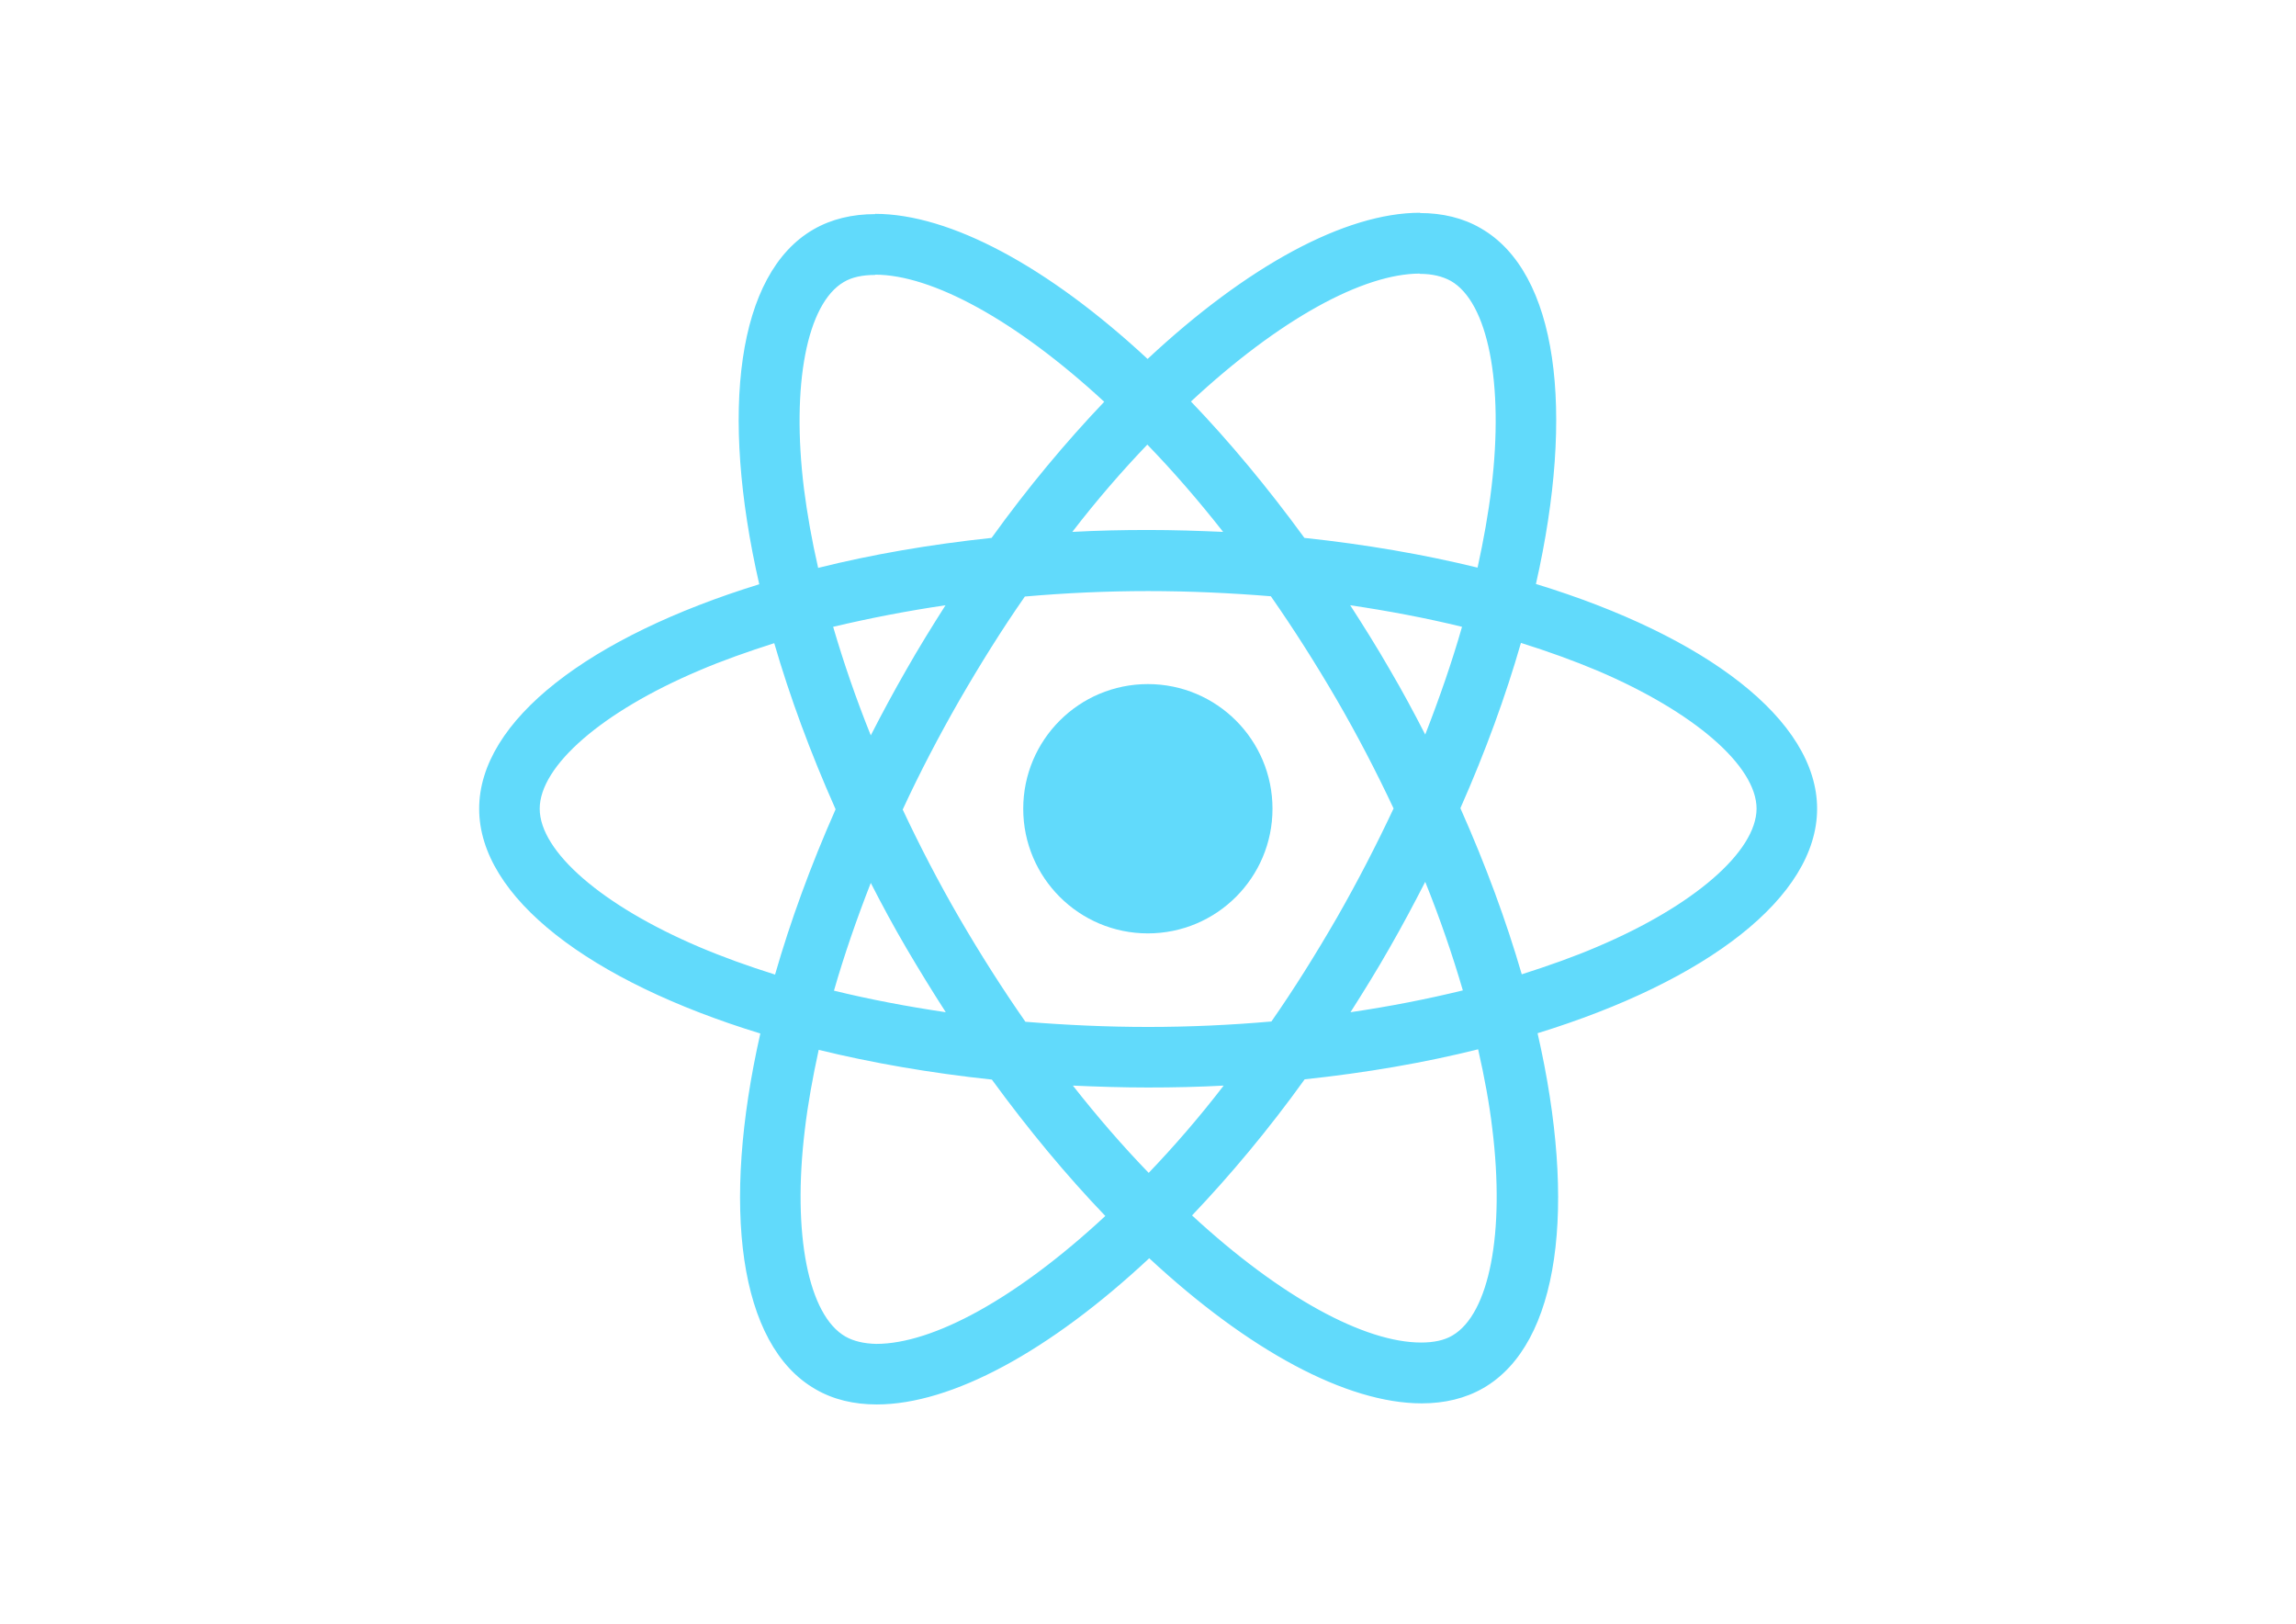
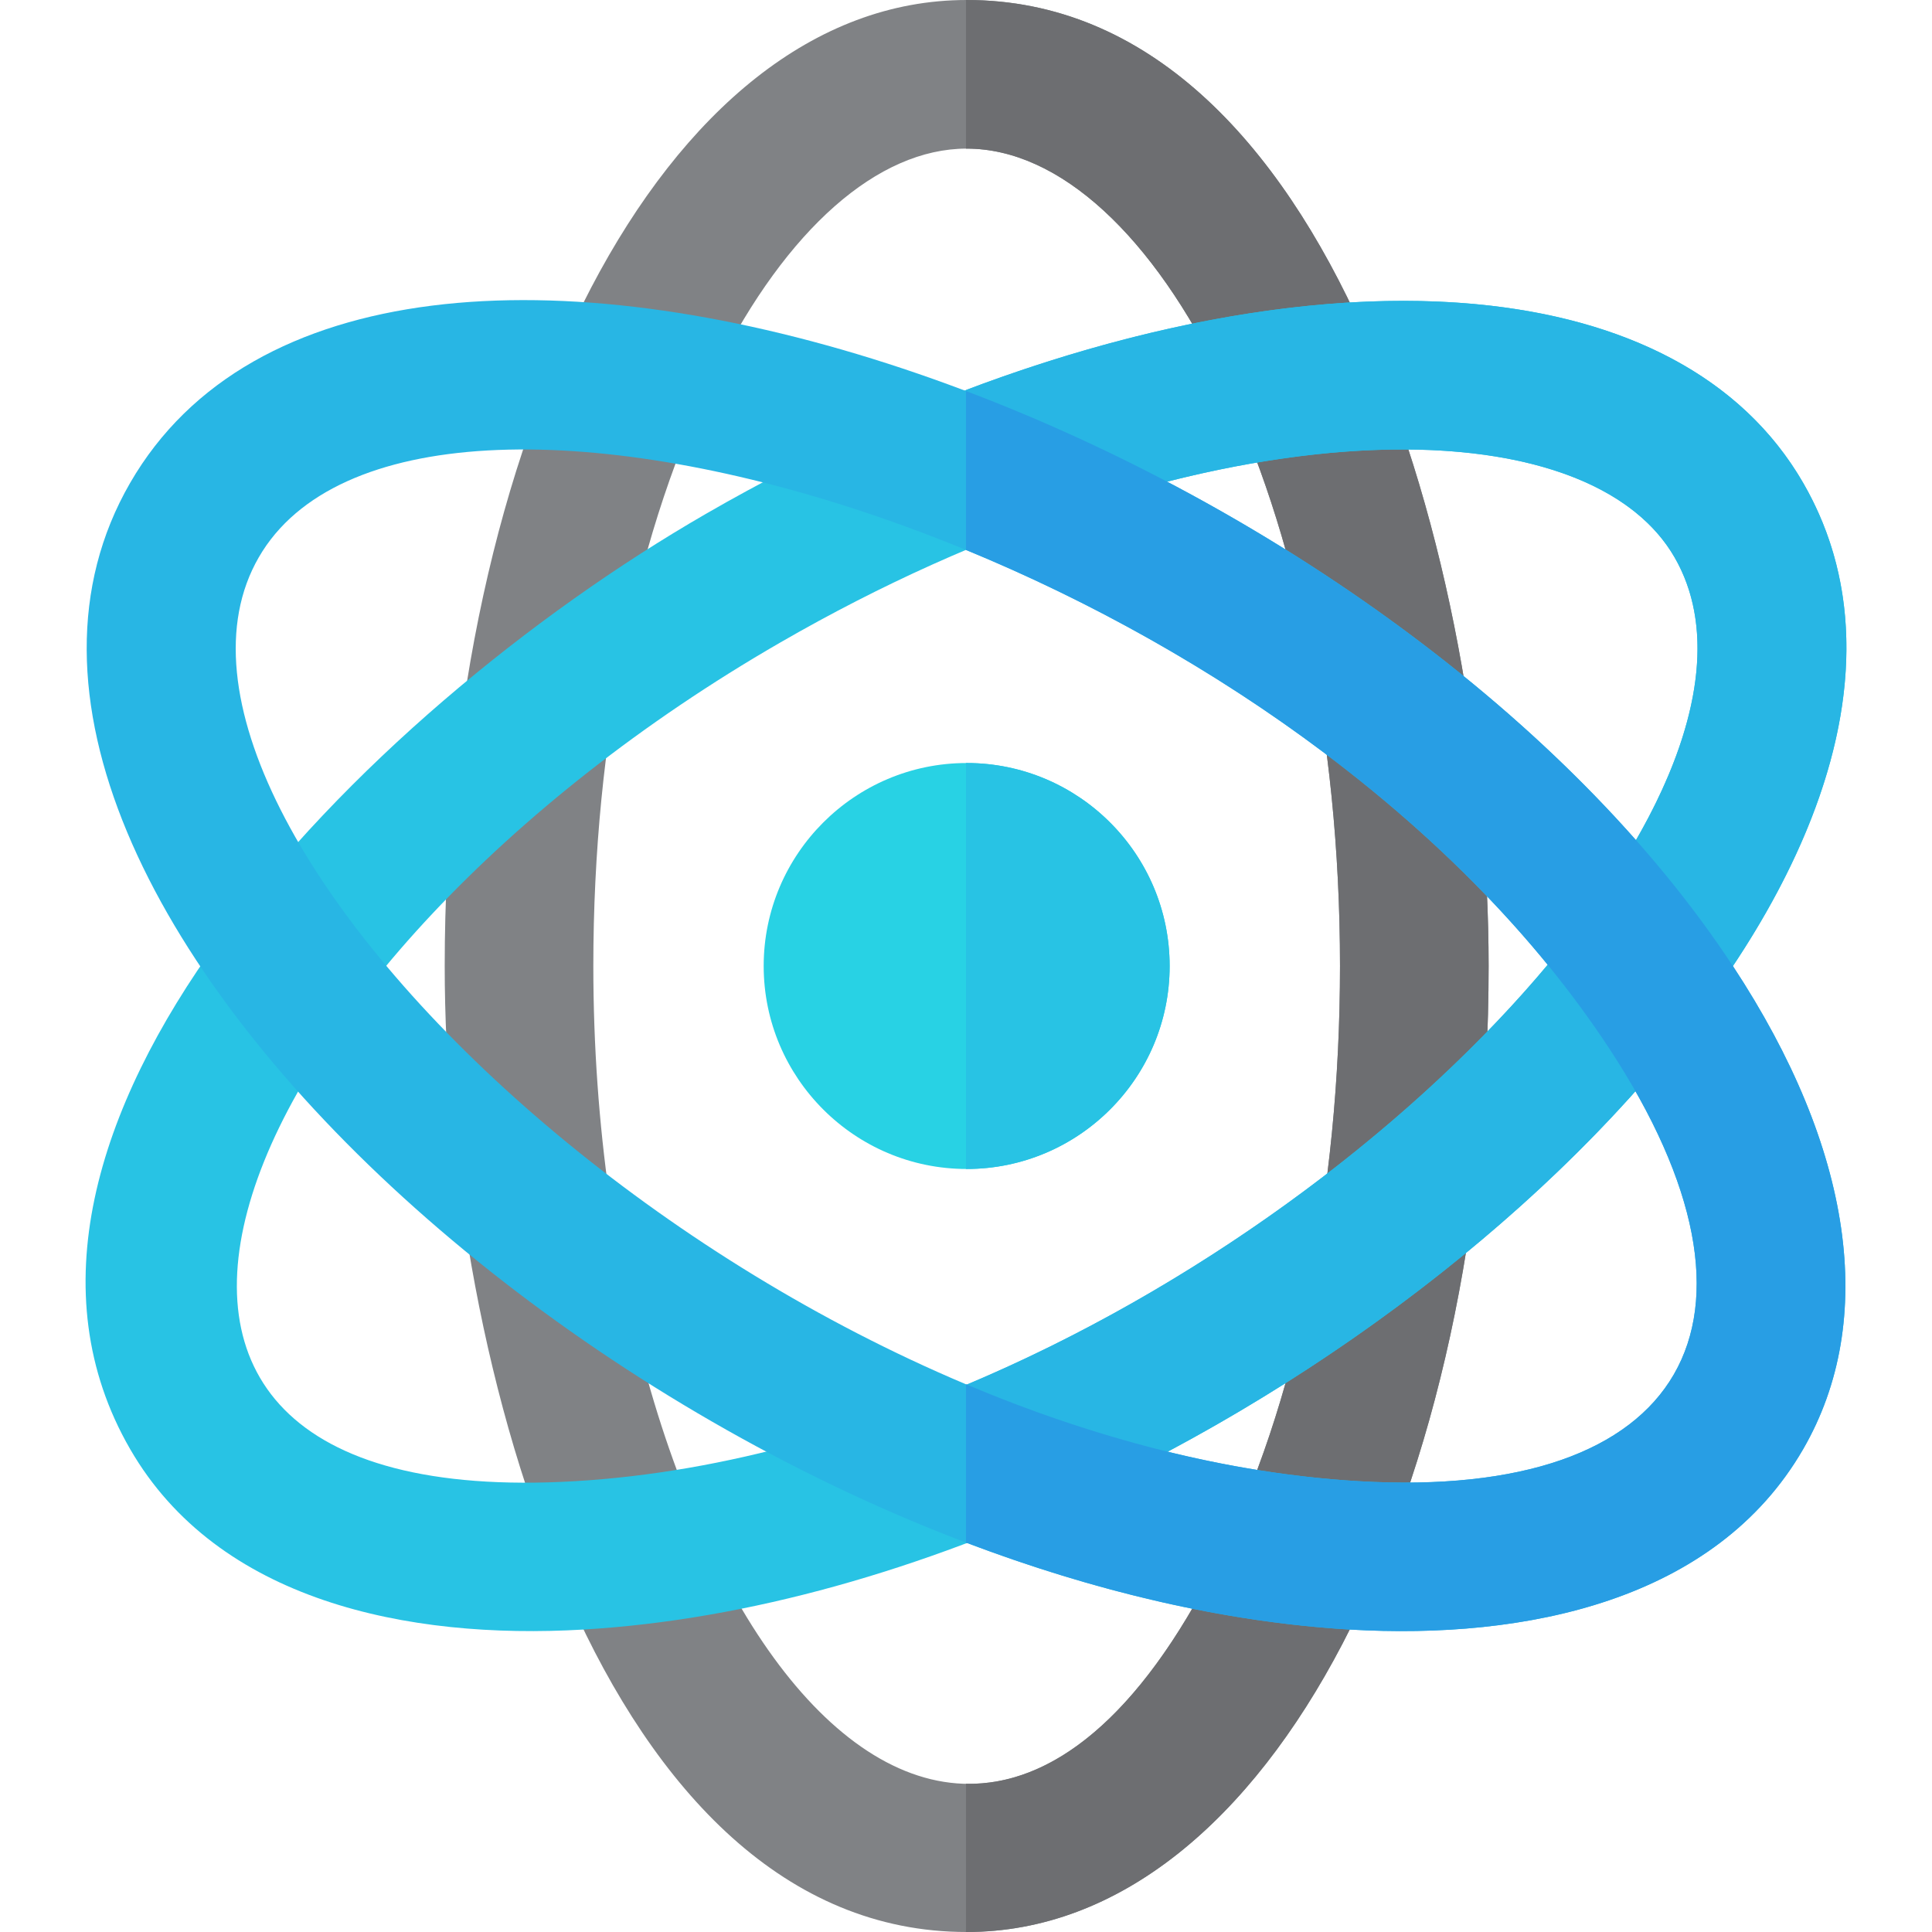
- <svg xmlns="http://www.w3.org/2000/svg" viewBox="0 0 841.9 595.3">
-   <g fill="#61DAFB">
-     <path d="M666.3 296.5c0-32.5-40.7-63.3-103.1-82.4 14.4-63.6 8-114.2-20.2-130.4-6.5-3.8-14.1-5.6-22.4-5.6v22.3c4.6 0 8.3.9 11.4 2.6 13.6 7.8 19.5 37.5 14.9 75.7-1.1 9.4-2.9 19.3-5.1 29.4-19.6-4.8-41-8.5-63.5-10.9-13.5-18.5-27.5-35.3-41.6-50 32.6-30.3 63.2-46.9 84-46.9V78c-27.5 0-63.5 19.6-99.9 53.6-36.4-33.8-72.4-53.2-99.9-53.2v22.3c20.7 0 51.4 16.5 84 46.6-14 14.7-28 31.4-41.3 49.9-22.6 2.4-44 6.1-63.6 11-2.3-10-4-19.7-5.2-29-4.7-38.2 1.1-67.9 14.6-75.8 3-1.8 6.9-2.6 11.5-2.6V78.5c-8.4 0-16 1.8-22.6 5.6-28.1 16.2-34.4 66.7-19.9 130.1-62.2 19.2-102.7 49.9-102.7 82.3 0 32.5 40.7 63.3 103.1 82.4-14.4 63.6-8 114.2 20.2 130.4 6.5 3.8 14.1 5.6 22.5 5.6 27.5 0 63.5-19.6 99.9-53.6 36.4 33.8 72.4 53.2 99.9 53.2 8.4 0 16-1.8 22.6-5.6 28.1-16.2 34.4-66.7 19.9-130.1 62-19.1 102.5-49.9 102.5-82.3zm-130.2-66.7c-3.7 12.9-8.3 26.2-13.5 39.5-4.1-8-8.4-16-13.1-24-4.6-8-9.5-15.8-14.4-23.4 14.2 2.1 27.9 4.7 41 7.9zm-45.8 106.5c-7.8 13.5-15.8 26.3-24.1 38.2-14.9 1.3-30 2-45.2 2-15.1 0-30.2-.7-45-1.9-8.3-11.9-16.4-24.6-24.2-38-7.6-13.1-14.5-26.4-20.8-39.8 6.2-13.4 13.2-26.8 20.7-39.9 7.8-13.5 15.8-26.3 24.1-38.2 14.9-1.3 30-2 45.2-2 15.1 0 30.2.7 45 1.9 8.3 11.9 16.4 24.6 24.2 38 7.6 13.1 14.5 26.4 20.8 39.8-6.3 13.4-13.2 26.8-20.7 39.9zm32.3-13c5.4 13.4 10 26.8 13.8 39.8-13.1 3.2-26.9 5.9-41.2 8 4.9-7.7 9.8-15.6 14.4-23.7 4.6-8 8.9-16.1 13-24.1zM421.2 430c-9.3-9.6-18.6-20.3-27.8-32 9 .4 18.2.7 27.5.7 9.4 0 18.7-.2 27.8-.7-9 11.7-18.3 22.4-27.5 32zm-74.4-58.9c-14.2-2.1-27.9-4.7-41-7.9 3.7-12.9 8.3-26.2 13.5-39.5 4.1 8 8.4 16 13.1 24 4.7 8 9.5 15.8 14.4 23.4zM420.7 163c9.3 9.6 18.6 20.3 27.8 32-9-.4-18.2-.7-27.5-.7-9.4 0-18.7.2-27.8.7 9-11.7 18.3-22.4 27.5-32zm-74 58.9c-4.9 7.7-9.8 15.6-14.4 23.7-4.6 8-8.9 16-13 24-5.4-13.4-10-26.8-13.8-39.8 13.1-3.1 26.9-5.8 41.2-7.9zm-90.5 125.2c-35.4-15.1-58.3-34.9-58.3-50.6 0-15.7 22.9-35.6 58.3-50.6 8.6-3.7 18-7 27.7-10.1 5.7 19.6 13.2 40 22.5 60.9-9.2 20.8-16.6 41.1-22.2 60.6-9.9-3.1-19.3-6.5-28-10.2zM310 490c-13.6-7.8-19.5-37.5-14.9-75.7 1.1-9.4 2.9-19.3 5.1-29.4 19.6 4.8 41 8.5 63.5 10.9 13.5 18.5 27.5 35.3 41.6 50-32.6 30.3-63.2 46.9-84 46.9-4.5-.1-8.3-1-11.3-2.7zm237.2-76.2c4.7 38.2-1.1 67.9-14.6 75.8-3 1.8-6.9 2.6-11.5 2.6-20.7 0-51.4-16.5-84-46.6 14-14.7 28-31.4 41.3-49.9 22.6-2.4 44-6.1 63.6-11 2.3 10.1 4.1 19.8 5.2 29.1zm38.5-66.7c-8.6 3.7-18 7-27.7 10.1-5.7-19.6-13.2-40-22.5-60.9 9.2-20.8 16.6-41.1 22.2-60.6 9.9 3.1 19.3 6.5 28.1 10.2 35.4 15.1 58.3 34.9 58.3 50.6-.1 15.7-23 35.6-58.4 50.6zM320.8 78.4z" />
-     <circle cx="420.9" cy="296.5" r="45.7" />
-     <path d="M520.5 78.1z" />
+ <svg xmlns="http://www.w3.org/2000/svg" version="1.1" id="Layer_1" x="0px" y="0px" viewBox="0 0 512 512" style="enable-background:new 0 0 512 512;" xml:space="preserve">
+   <path style="fill:#808285;" d="M256.176,512c-96.147,0-138.323-149.601-138.323-256c0-137.987,57.349-256,138.323-256  c96.147,0,138.323,149.601,138.323,256C394.499,393.698,337.296,512,256.176,512z M256.176,39.385  c-23.507,0-47.669,21.27-66.286,58.356c-21.056,41.943-32.652,98.148-32.652,158.259c0,169.658,96.239,295.673,165.225,158.259  c21.055-41.943,32.651-98.148,32.651-158.259C355.114,132.18,305.615,39.385,256.176,39.385z" />
+   <path style="fill:#6D6E71;" d="M256.176,0c-0.059,0-0.117,0.004-0.176,0.004V39.39c0.059,0,0.117-0.005,0.176-0.005  c49.44,0,98.938,92.795,98.938,216.615c0,60.111-11.596,116.316-32.652,158.259c-20.804,41.442-44.087,58.915-66.462,58.466v39.269  c0.059,0,0.117,0.004,0.176,0.004c81.12,0,138.323-118.302,138.323-256C394.499,149.601,352.323,0,256.176,0z" />
+   <path style="fill:#28C3E4;" d="M34.473,384C-13.6,300.734,94.871,189.407,187.014,136.209C306.558,67.19,437.405,57.899,477.878,128  c63.143,109.363-147.642,293.593-323.32,303.852C107.952,434.574,57.709,424.245,34.473,384z M206.706,170.316  c-146.878,84.8-207.984,231.181-54.444,222.219c160.284-9.362,332.33-174.138,291.509-244.842  C419.346,105.388,315.104,107.733,206.706,170.316z" />
+   <g>
+     <path style="fill:#28B6E4;" d="M477.878,128C445.131,71.28,353.218,66.544,256,103.358v42.37   c89.193-37.658,167.092-33.854,187.771,1.964C475.732,203.05,377.205,316.069,256,367.02v41.989   C400.221,354.523,529.068,216.661,477.878,128z" />
+     <path style="fill:#28B6E4;" d="M357.793,431.852C183.304,421.661-29.032,237.996,34.473,128   c63.886-110.655,329.7-16.476,424.804,128.077c31.756,48.266,38.363,93.696,18.601,127.923   C454.64,424.251,404.385,434.571,357.793,431.852z M68.582,147.692C27.61,218.657,200.195,383.195,360.091,392.535   c86.587,5.061,113.994-42.303,66.286-114.81C337.976,143.365,109.28,77.202,68.582,147.692z" />
  </g>
+   <path style="fill:#289EE4;" d="M459.277,256.077C415.54,189.6,335.7,133.779,256,103.631v42.119  c65.309,26.871,131.446,72.805,170.377,131.974c47.708,72.507,20.301,119.87-66.286,114.81  c-34.875-2.038-70.355-11.46-104.09-25.681v41.946c33.858,12.85,68.513,21.11,101.793,23.054  c46.592,2.719,96.847-7.601,120.085-47.852C497.64,349.773,491.033,304.343,459.277,256.077z" />
+   <path style="fill:#28D2E4;" d="M256.176,309.792c-29.661,0-53.792-24.131-53.792-53.792s24.131-53.792,53.792-53.792  s53.792,24.131,53.792,53.792S285.836,309.792,256.176,309.792z" />
+   <path style="fill:#28C3E4;" d="M256.176,202.208c-0.059,0-0.117,0.004-0.176,0.004v107.573c0.059,0,0.117,0.004,0.176,0.004  c29.661,0,53.792-24.131,53.792-53.792S285.836,202.208,256.176,202.208z" />
+   <g>
+ </g>
+   <g>
+ </g>
+   <g>
+ </g>
+   <g>
+ </g>
+   <g>
+ </g>
+   <g>
+ </g>
+   <g>
+ </g>
+   <g>
+ </g>
+   <g>
+ </g>
+   <g>
+ </g>
+   <g>
+ </g>
+   <g>
+ </g>
+   <g>
+ </g>
+   <g>
+ </g>
+   <g>
+ </g>
</svg>
